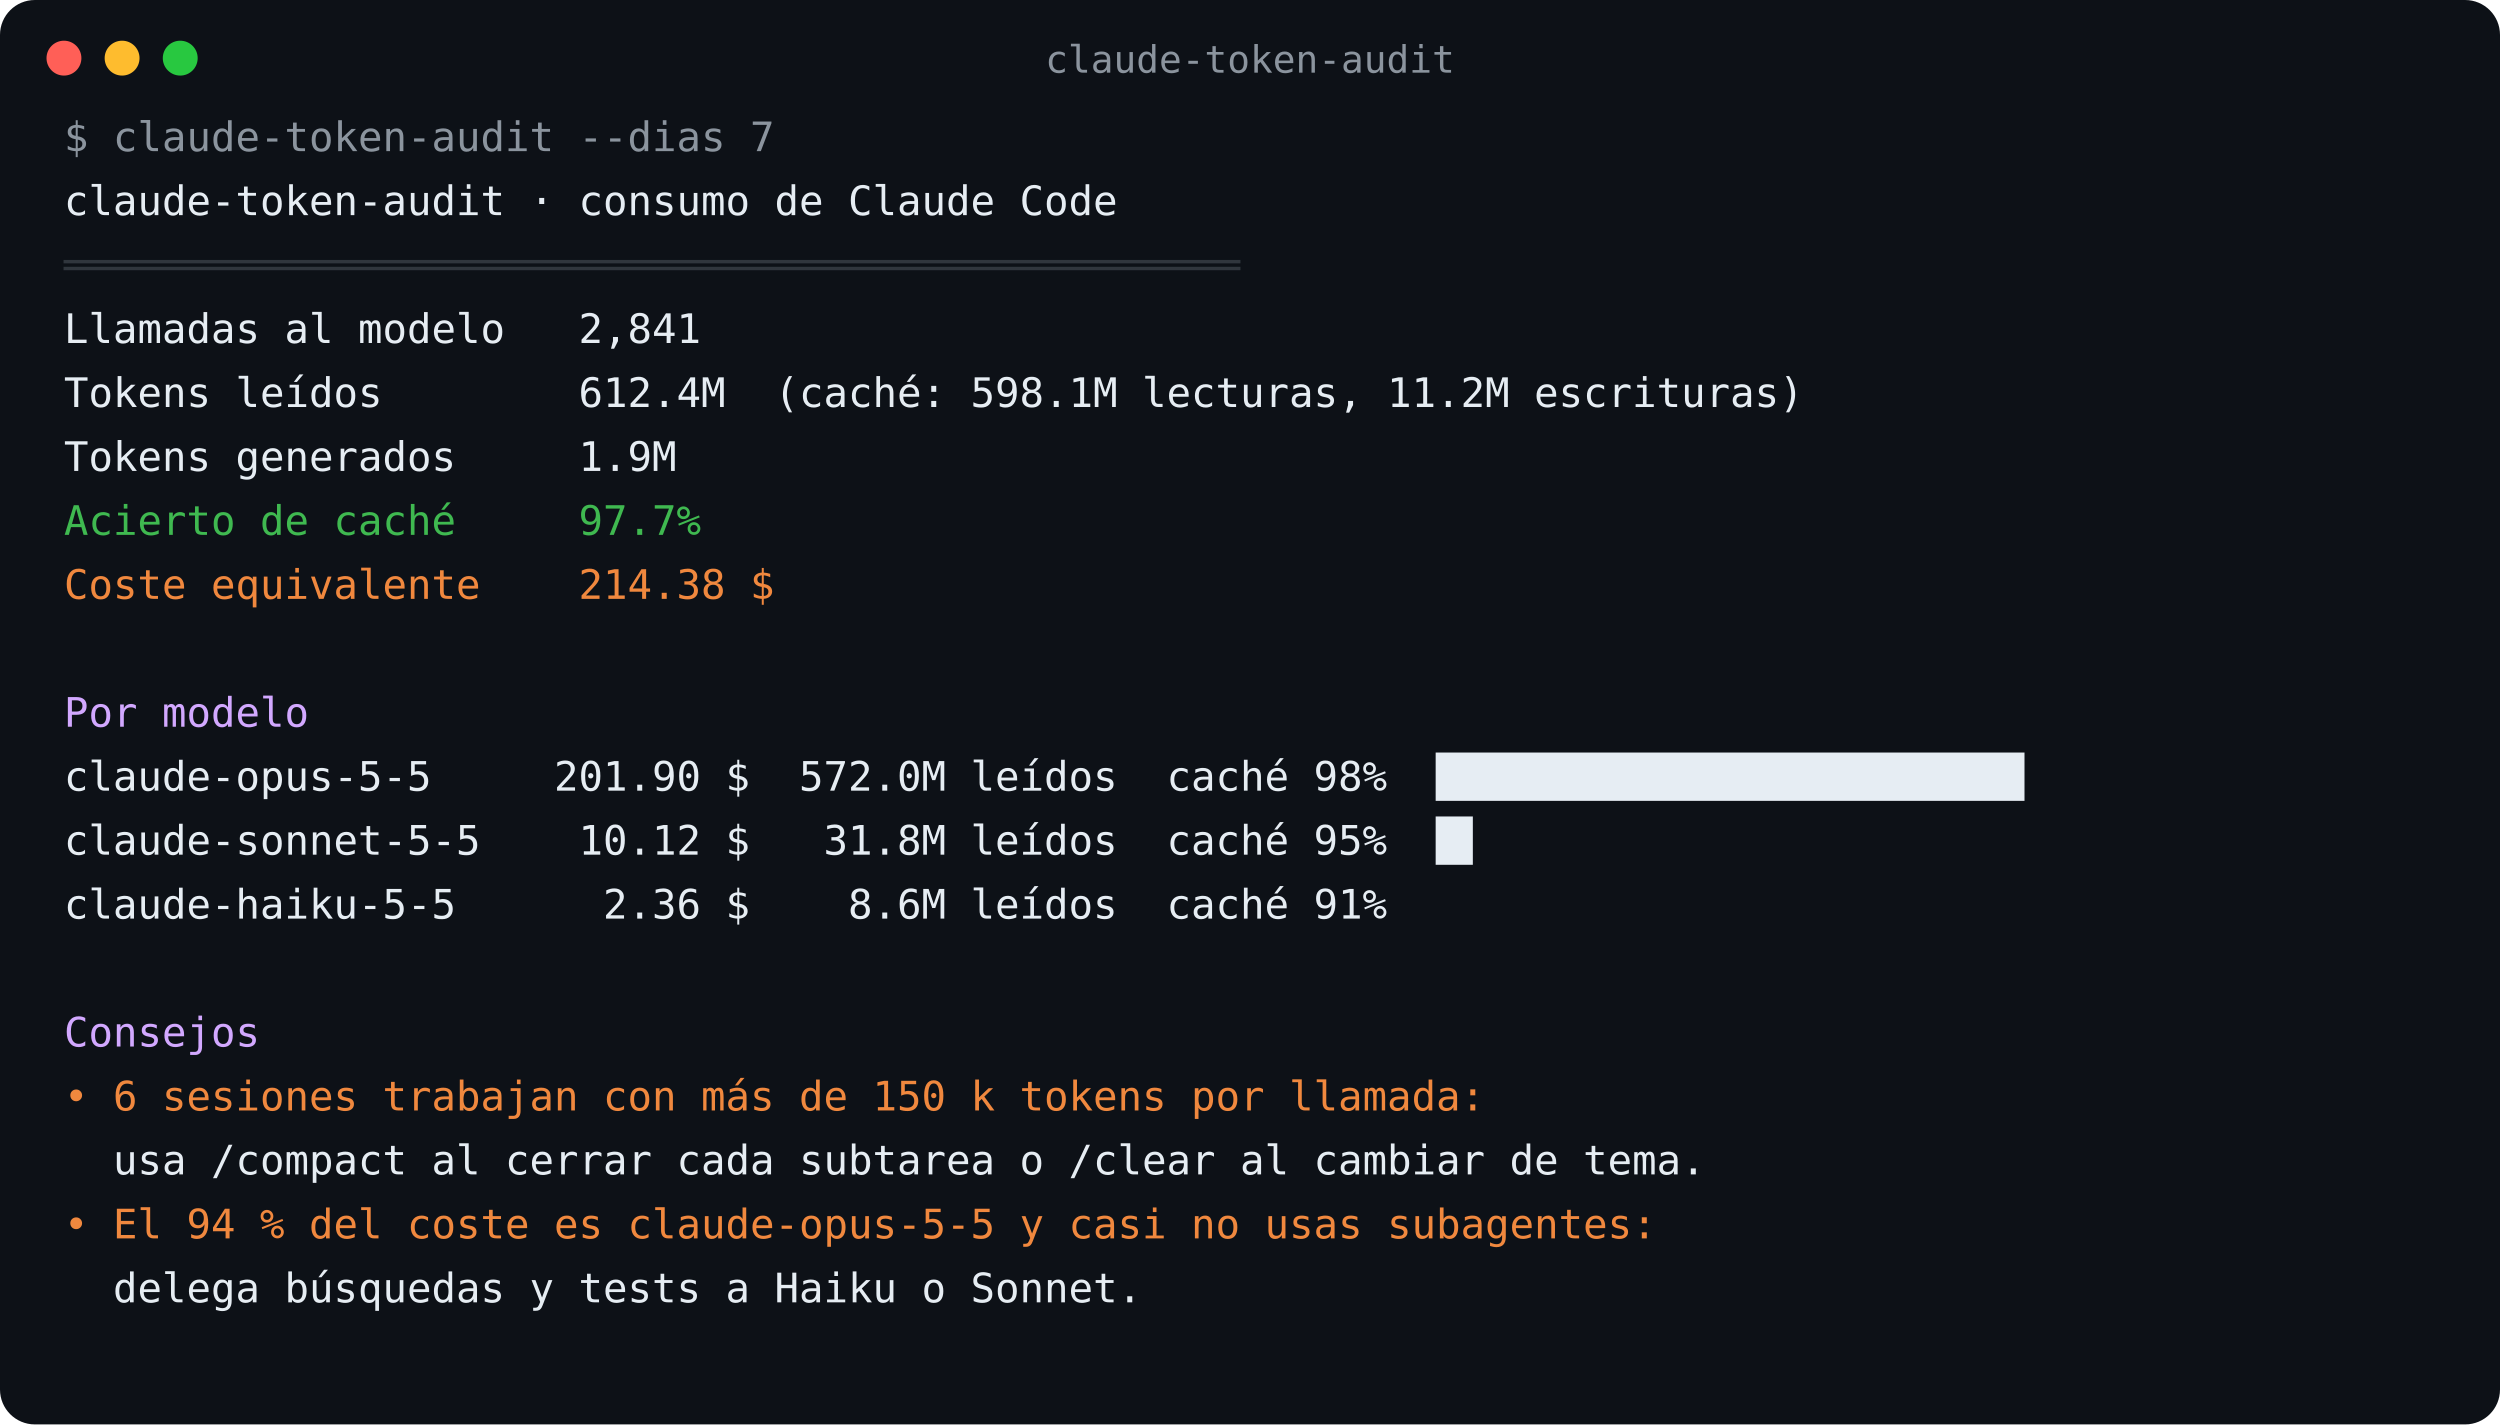
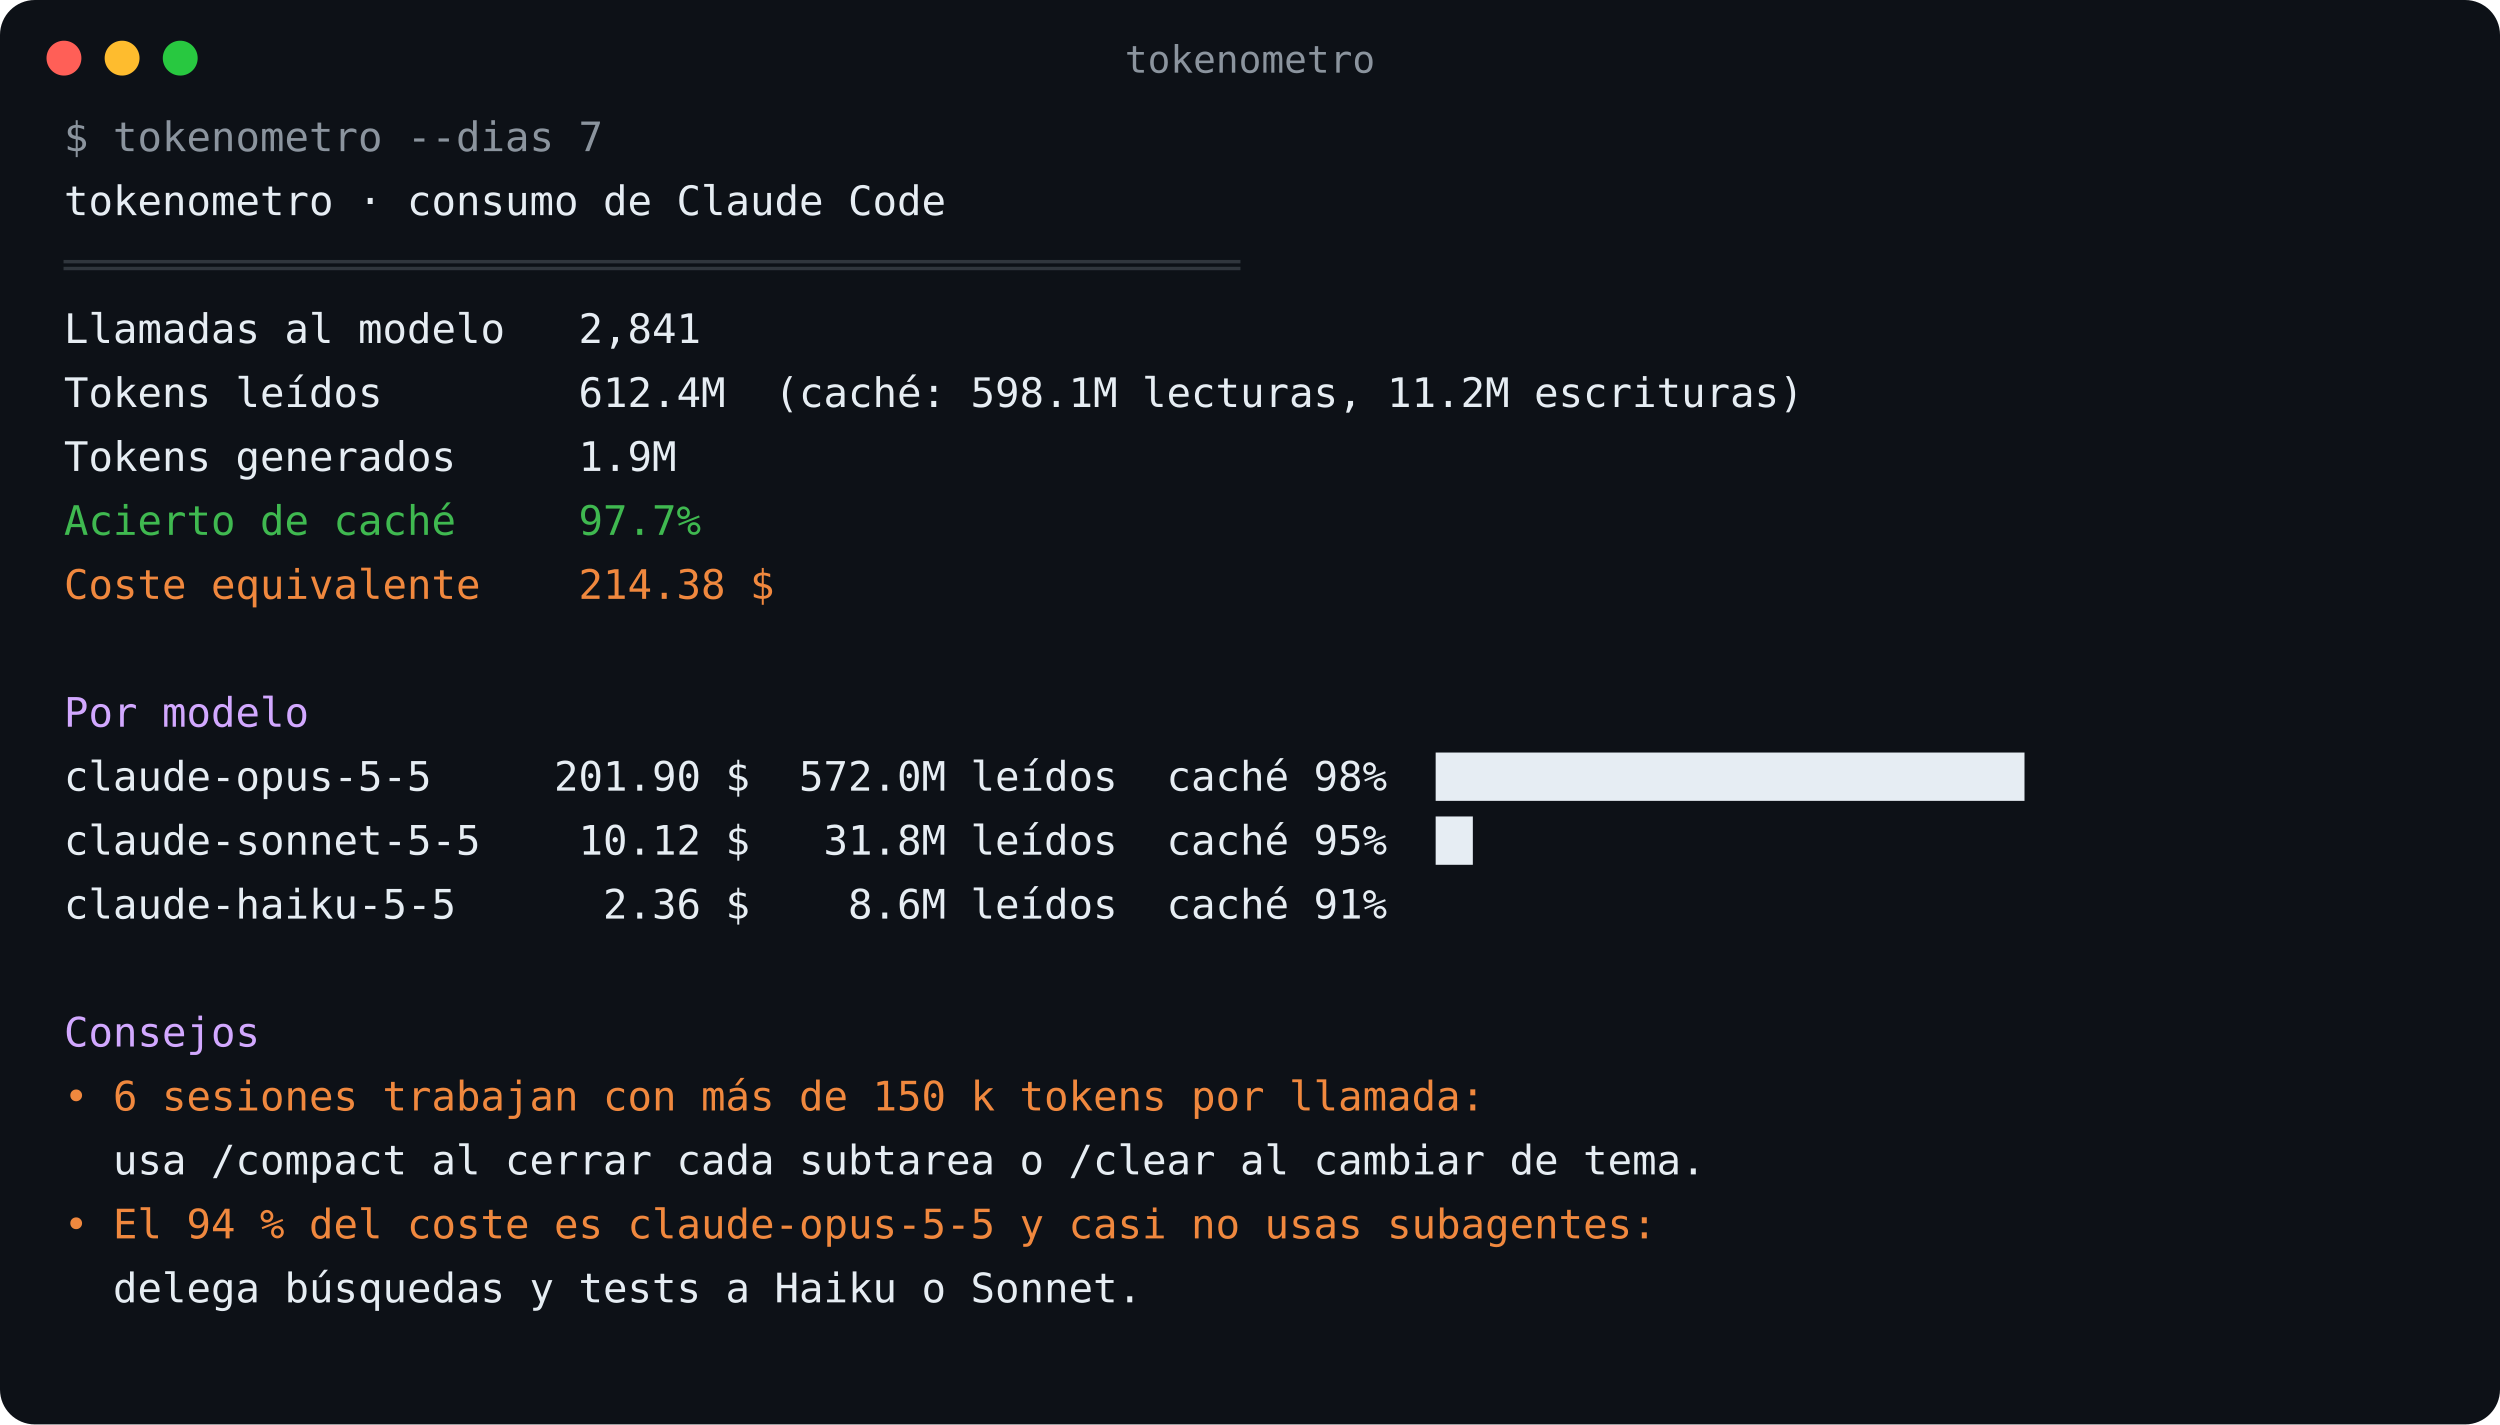
<svg xmlns="http://www.w3.org/2000/svg" width="860" height="490" viewBox="0 0 860 490">
  <rect width="860" height="490" rx="12" fill="#0d1117" />
  <circle cx="22" cy="20" r="6" fill="#ff5f57" />
  <circle cx="42" cy="20" r="6" fill="#febc2e" />
  <circle cx="62" cy="20" r="6" fill="#28c840" />
-   <text x="430.0" y="25" fill="#8b949e" font-family="Menlo,Consolas,monospace" font-size="13" text-anchor="middle">claude-token-audit</text>
+   <text x="430.0" y="25" fill="#8b949e" font-family="Menlo,Consolas,monospace" font-size="13" text-anchor="middle">tokenometro</text>
  <g font-family="Menlo,Consolas,DejaVu Sans Mono,monospace" font-size="14" xml:space="preserve">
-     <text x="22" y="52" fill="#8b949e">$ claude-token-audit --dias 7</text>
-     <text x="22" y="74" fill="#e6edf3">claude-token-audit · consumo de Claude Code</text>
+     <text x="22" y="52" fill="#8b949e">$ tokenometro --dias 7</text>
+     <text x="22" y="74" fill="#e6edf3">tokenometro · consumo de Claude Code</text>
    <text x="22" y="96" fill="#30363d">════════════════════════════════════════════════</text>
    <text x="22" y="118" fill="#e6edf3">Llamadas al modelo   2,841</text>
    <text x="22" y="140" fill="#e6edf3">Tokens leídos        612.4M  (caché: 598.1M lecturas, 11.2M escrituras)</text>
    <text x="22" y="162" fill="#e6edf3">Tokens generados     1.9M</text>
    <text x="22" y="184" fill="#3fb950">Acierto de caché     97.7%</text>
    <text x="22" y="206" fill="#f0883e">Coste equivalente    214.38 $</text>
    <text x="22" y="250" fill="#d2a8ff">Por modelo</text>
    <text x="22" y="272" fill="#e6edf3">claude-opus-5-5     201.90 $  572.0M leídos  caché 98%  ████████████████████████</text>
    <text x="22" y="294" fill="#e6edf3">claude-sonnet-5-5    10.12 $   31.8M leídos  caché 95%  █▌</text>
    <text x="22" y="316" fill="#e6edf3">claude-haiku-5-5      2.36 $    8.6M leídos  caché 91%  </text>
    <text x="22" y="360" fill="#d2a8ff">Consejos</text>
    <text x="22" y="382" fill="#f0883e">• 6 sesiones trabajan con más de 150 k tokens por llamada:</text>
    <text x="22" y="404" fill="#e6edf3">  usa /compact al cerrar cada subtarea o /clear al cambiar de tema.</text>
    <text x="22" y="426" fill="#f0883e">• El 94 % del coste es claude-opus-5-5 y casi no usas subagentes:</text>
    <text x="22" y="448" fill="#e6edf3">  delega búsquedas y tests a Haiku o Sonnet.</text>
  </g>
</svg>
